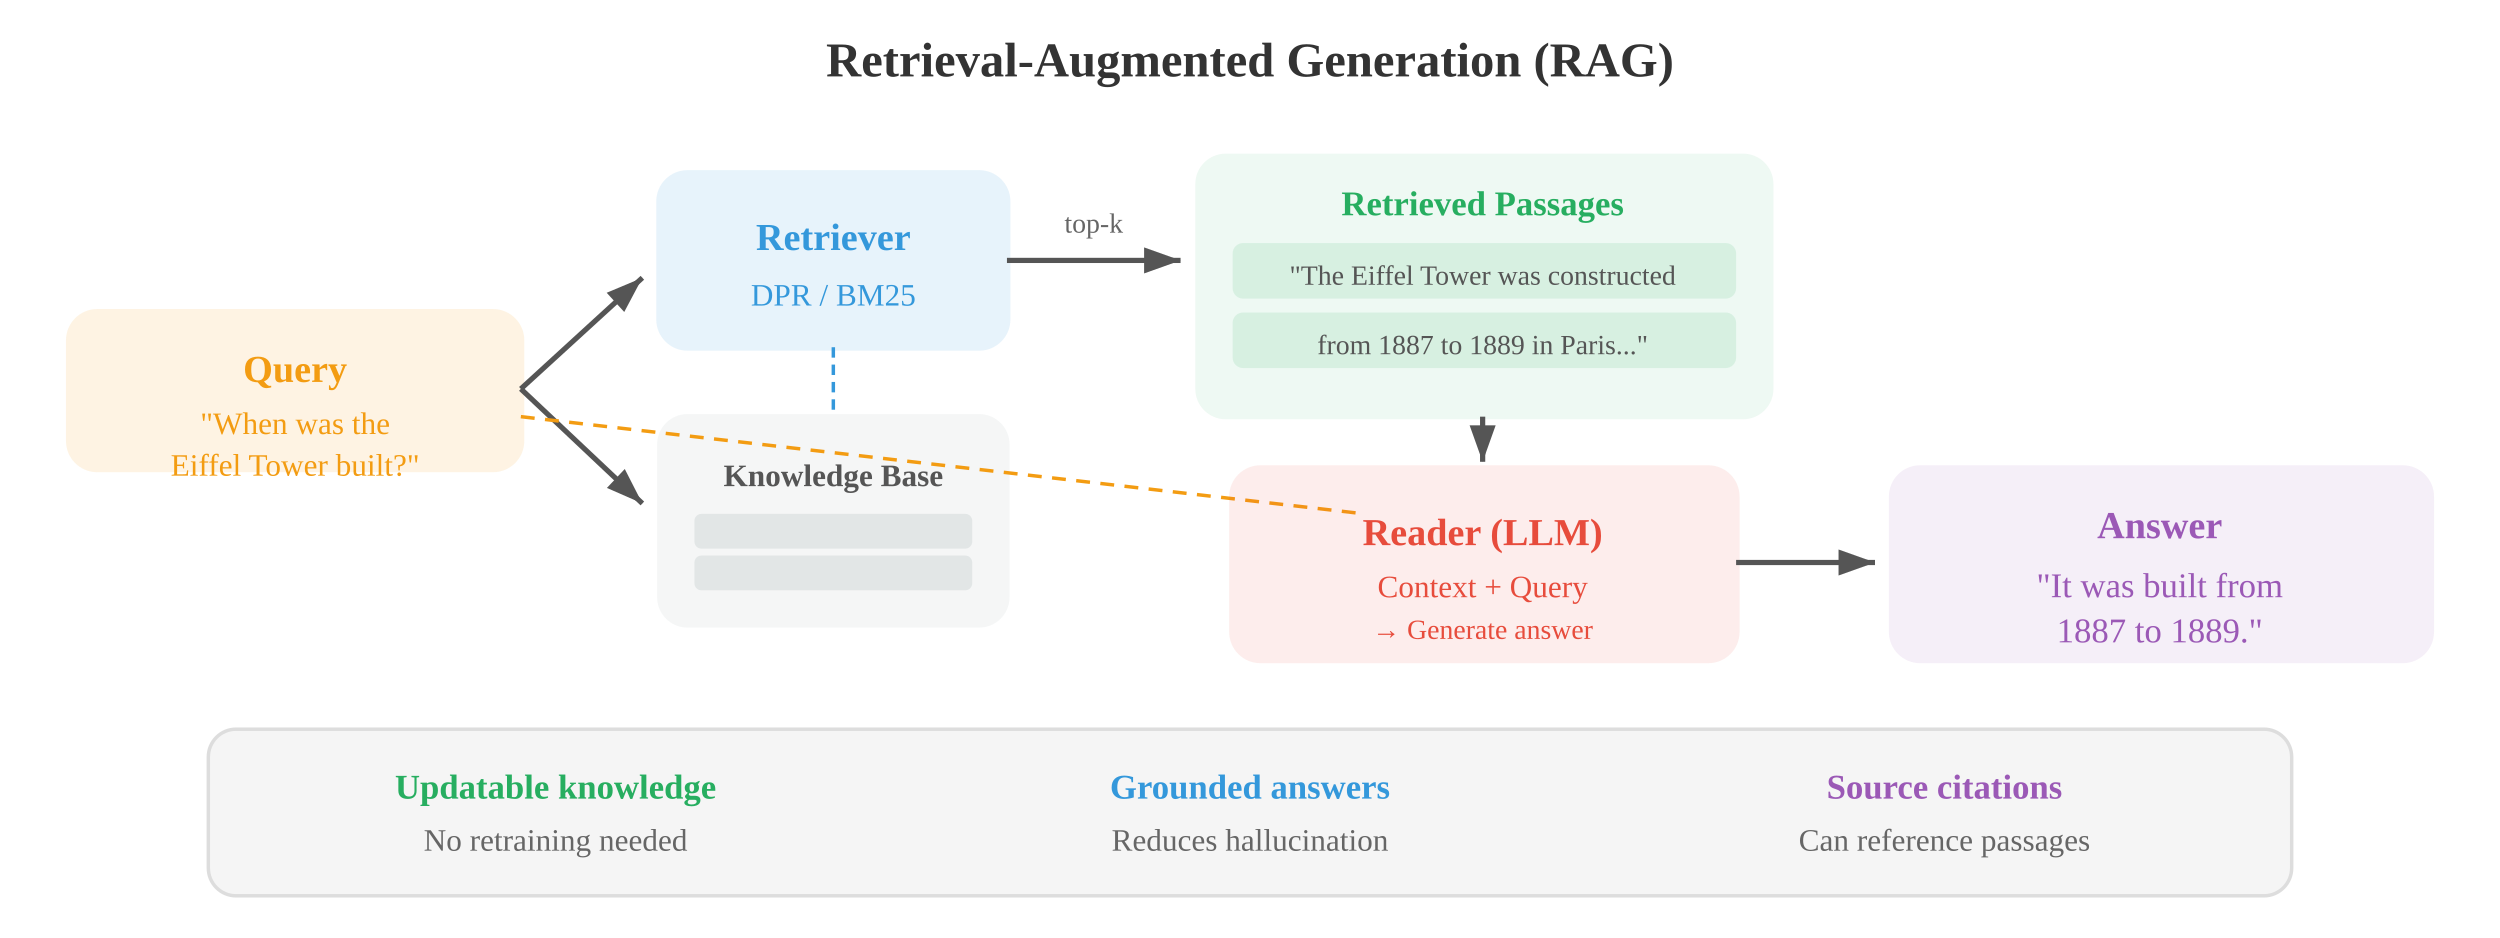
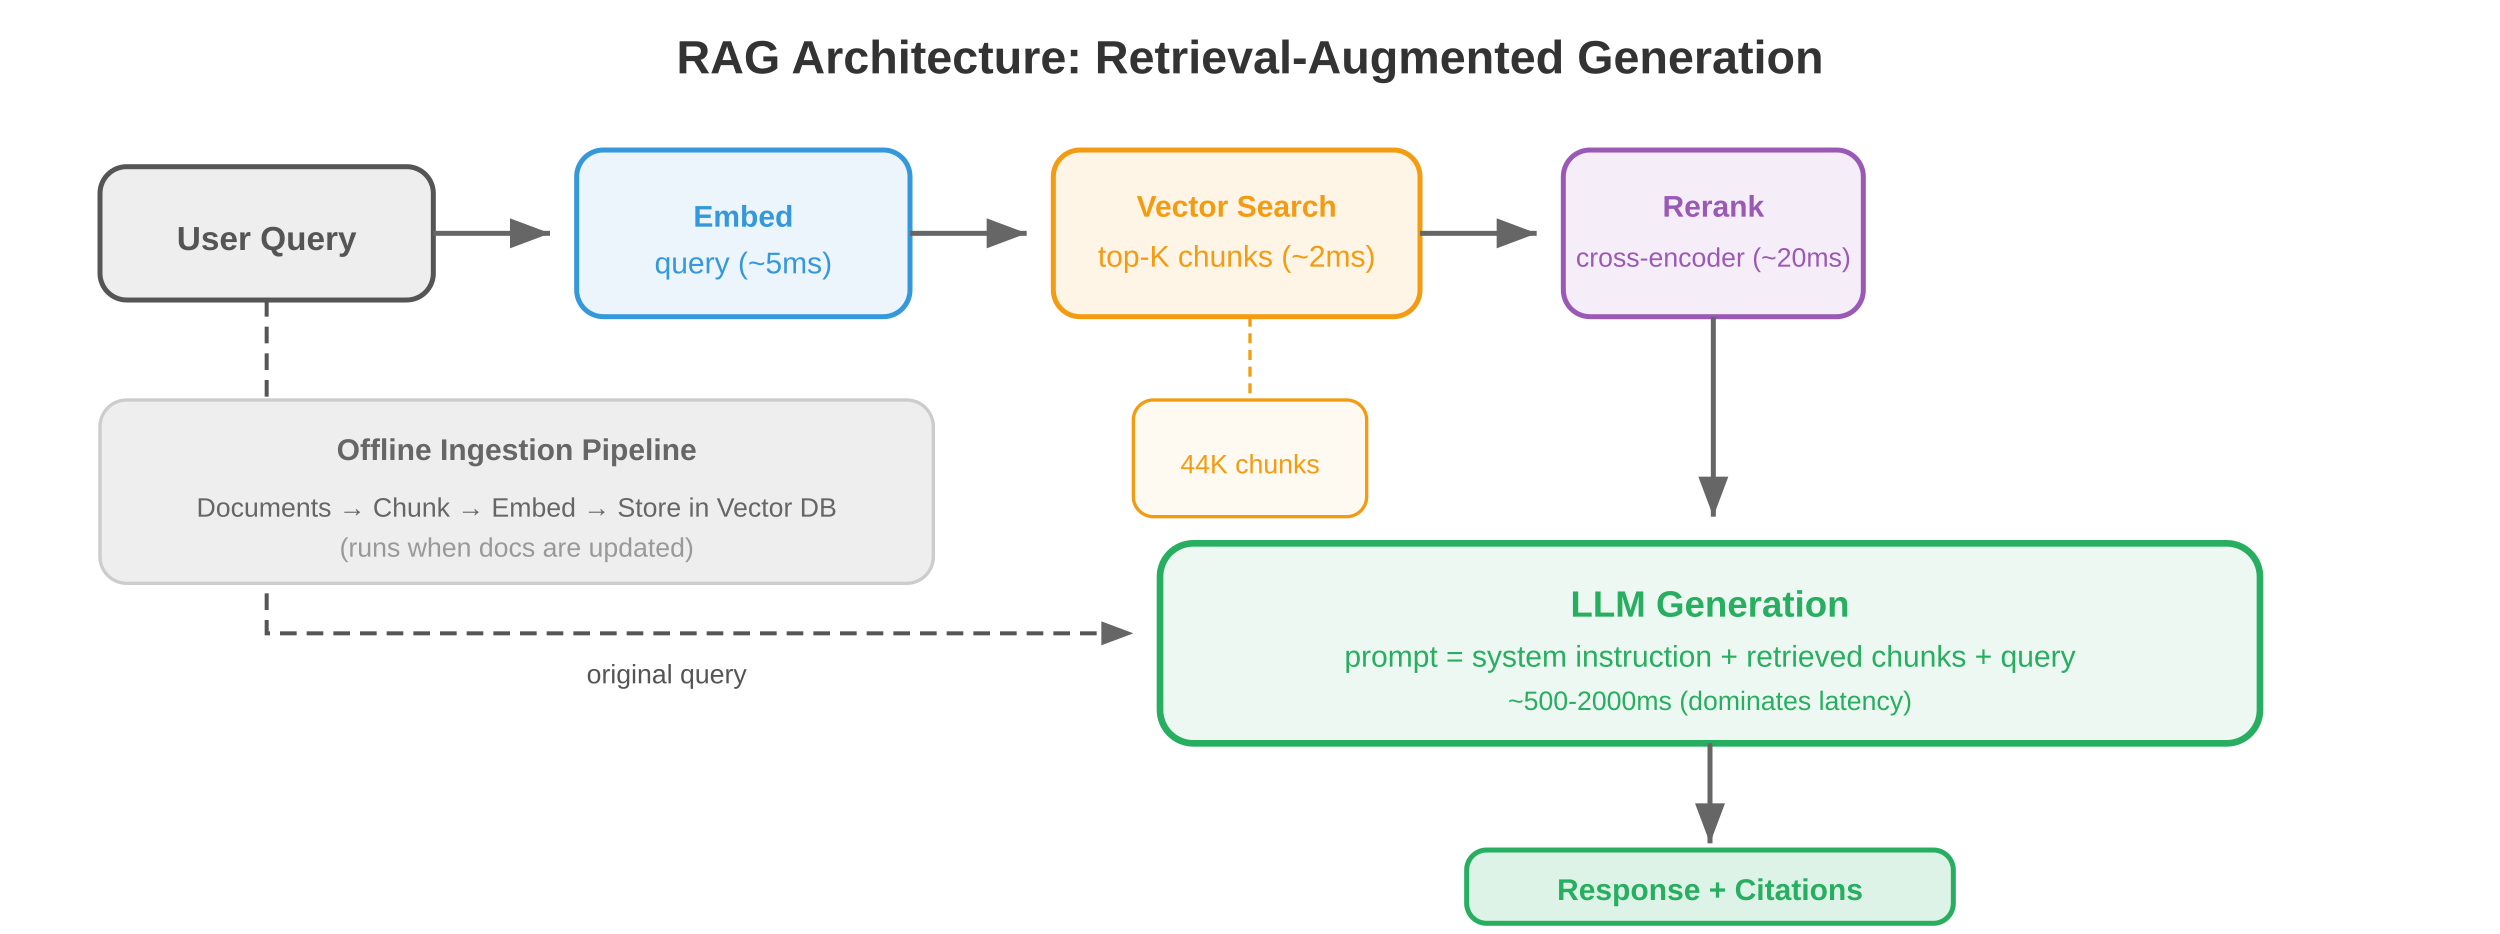
- <svg xmlns="http://www.w3.org/2000/svg" width="720" height="270">
+ <svg xmlns="http://www.w3.org/2000/svg" viewBox="0 0 750 280" width="750" height="280">
  <defs>
-     <marker id="rag-arrow" markerWidth="7" markerHeight="5" refX="7" refY="2.5" orient="auto">
-       <polygon points="0 0, 7 2.5, 0 5" fill="#555" />
+     <marker id="rag-arr" markerWidth="8" markerHeight="6" refX="8" refY="3" orient="auto">
+       <path d="M0,0 L8,3 L0,6 Z" fill="#666" />
    </marker>
  </defs>
-   <text x="360" y="22" fill="#333" font-size="14" font-weight="bold" text-anchor="middle">Retrieval-Augmented Generation (RAG)</text>
-   <rect x="20" y="90" width="130" height="45" rx="8" fill="#f39c12" opacity="0.12" stroke="#f39c12" stroke-width="2" />
-   <text x="85" y="110" fill="#f39c12" font-size="11" text-anchor="middle" font-weight="bold">Query</text>
-   <text x="85" y="125" fill="#f39c12" font-size="9" text-anchor="middle">"When was the</text>
-   <text x="85" y="137" fill="#f39c12" font-size="9" text-anchor="middle">Eiffel Tower built?"</text>
-   <line x1="150" y1="112" x2="185" y2="80" stroke="#555" stroke-width="1.5" marker-end="url(#rag-arrow)" />
-   <line x1="150" y1="112" x2="185" y2="145" stroke="#555" stroke-width="1.5" marker-end="url(#rag-arrow)" />
-   <rect x="190" y="50" width="100" height="50" rx="8" fill="#3498db" opacity="0.12" stroke="#3498db" stroke-width="2" />
-   <text x="240" y="72" fill="#3498db" font-size="11" text-anchor="middle" font-weight="bold">Retriever</text>
-   <text x="240" y="88" fill="#3498db" font-size="9" text-anchor="middle">DPR / BM25</text>
-   <rect x="190" y="120" width="100" height="60" rx="8" fill="#95a5a6" opacity="0.1" stroke="#95a5a6" stroke-width="1.5" />
-   <text x="240" y="140" fill="#555" font-size="9" text-anchor="middle" font-weight="bold">Knowledge Base</text>
-   <rect x="200" y="148" width="80" height="10" rx="2" fill="#95a5a6" opacity="0.2" />
-   <rect x="200" y="160" width="80" height="10" rx="2" fill="#95a5a6" opacity="0.2" />
-   <line x1="240" y1="100" x2="240" y2="118" stroke="#3498db" stroke-width="1" stroke-dasharray="3,2" />
-   <line x1="290" y1="75" x2="340" y2="75" stroke="#555" stroke-width="1.5" marker-end="url(#rag-arrow)" />
-   <text x="315" y="67" fill="#666" font-size="8" text-anchor="middle">top-k</text>
-   <rect x="345" y="45" width="165" height="75" rx="8" fill="#27ae60" opacity="0.08" stroke="#27ae60" stroke-width="1.5" />
-   <text x="427" y="62" fill="#27ae60" font-size="10" text-anchor="middle" font-weight="bold">Retrieved Passages</text>
-   <rect x="355" y="70" width="145" height="16" rx="3" fill="#27ae60" opacity="0.12" />
-   <text x="427" y="82" fill="#555" font-size="8" text-anchor="middle">"The Eiffel Tower was constructed</text>
-   <rect x="355" y="90" width="145" height="16" rx="3" fill="#27ae60" opacity="0.12" />
-   <text x="427" y="102" fill="#555" font-size="8" text-anchor="middle">from 1887 to 1889 in Paris..."</text>
-   <line x1="150" y1="120" x2="393" y2="148" stroke="#f39c12" stroke-width="1" stroke-dasharray="4,3" />
-   <rect x="355" y="135" width="145" height="55" rx="8" fill="#e74c3c" opacity="0.1" stroke="#e74c3c" stroke-width="2" />
-   <text x="427" y="157" fill="#e74c3c" font-size="11" text-anchor="middle" font-weight="bold">Reader (LLM)</text>
-   <text x="427" y="172" fill="#e74c3c" font-size="9" text-anchor="middle">Context + Query</text>
-   <text x="427" y="184" fill="#e74c3c" font-size="8" text-anchor="middle">→ Generate answer</text>
-   <line x1="427" y1="120" x2="427" y2="133" stroke="#555" stroke-width="1.5" marker-end="url(#rag-arrow)" />
-   <line x1="500" y1="162" x2="540" y2="162" stroke="#555" stroke-width="1.5" marker-end="url(#rag-arrow)" />
-   <rect x="545" y="135" width="155" height="55" rx="8" fill="#9b59b6" opacity="0.1" stroke="#9b59b6" stroke-width="2" />
-   <text x="622" y="155" fill="#9b59b6" font-size="11" text-anchor="middle" font-weight="bold">Answer</text>
-   <text x="622" y="172" fill="#9b59b6" font-size="10" text-anchor="middle">"It was built from</text>
-   <text x="622" y="185" fill="#9b59b6" font-size="10" text-anchor="middle">1887 to 1889."</text>
-   <rect x="60" y="210" width="600" height="48" rx="8" fill="#f5f5f5" stroke="#ddd" stroke-width="1" />
-   <text x="160" y="230" fill="#27ae60" font-size="10" text-anchor="middle" font-weight="bold">Updatable knowledge</text>
-   <text x="160" y="245" fill="#666" font-size="9" text-anchor="middle">No retraining needed</text>
-   <text x="360" y="230" fill="#3498db" font-size="10" text-anchor="middle" font-weight="bold">Grounded answers</text>
-   <text x="360" y="245" fill="#666" font-size="9" text-anchor="middle">Reduces hallucination</text>
-   <text x="560" y="230" fill="#9b59b6" font-size="10" text-anchor="middle" font-weight="bold">Source citations</text>
-   <text x="560" y="245" fill="#666" font-size="9" text-anchor="middle">Can reference passages</text>
+   <text x="375" y="22" text-anchor="middle" font-family="Arial, sans-serif" font-size="14" font-weight="bold" fill="#333">RAG Architecture: Retrieval-Augmented Generation</text>
+   <rect x="30" y="50" width="100" height="40" rx="8" fill="#555" fill-opacity="0.1" stroke="#555" stroke-width="1.5" />
+   <text x="80" y="75" text-anchor="middle" font-family="Arial, sans-serif" font-size="10" font-weight="bold" fill="#555">User Query</text>
+   <line x1="130" y1="70" x2="165" y2="70" stroke="#666" stroke-width="1.5" marker-end="url(#rag-arr)" />
+   <rect x="173" y="45" width="100" height="50" rx="8" fill="#3498db" fill-opacity="0.1" stroke="#3498db" stroke-width="1.5" />
+   <text x="223" y="68" text-anchor="middle" font-family="Arial, sans-serif" font-size="9" font-weight="bold" fill="#3498db">Embed</text>
+   <text x="223" y="82" text-anchor="middle" font-family="Arial, sans-serif" font-size="9" fill="#3498db">query (~5ms)</text>
+   <line x1="273" y1="70" x2="308" y2="70" stroke="#666" stroke-width="1.5" marker-end="url(#rag-arr)" />
+   <rect x="316" y="45" width="110" height="50" rx="8" fill="#f39c12" fill-opacity="0.1" stroke="#f39c12" stroke-width="1.5" />
+   <text x="371" y="65" text-anchor="middle" font-family="Arial, sans-serif" font-size="9" font-weight="bold" fill="#f39c12">Vector Search</text>
+   <text x="371" y="80" text-anchor="middle" font-family="Arial, sans-serif" font-size="9" fill="#f39c12">top-K chunks (~2ms)</text>
+   <rect x="340" y="120" width="70" height="35" rx="6" fill="#f39c12" fill-opacity="0.06" stroke="#f39c12" stroke-width="1" />
+   <text x="375" y="142" text-anchor="middle" font-family="Arial, sans-serif" font-size="8" fill="#f39c12">44K chunks</text>
+   <line x1="375" y1="95" x2="375" y2="120" stroke="#f39c12" stroke-width="1" stroke-dasharray="3,2" />
+   <line x1="426" y1="70" x2="461" y2="70" stroke="#666" stroke-width="1.5" marker-end="url(#rag-arr)" />
+   <rect x="469" y="45" width="90" height="50" rx="8" fill="#9b59b6" fill-opacity="0.1" stroke="#9b59b6" stroke-width="1.5" />
+   <text x="514" y="65" text-anchor="middle" font-family="Arial, sans-serif" font-size="9" font-weight="bold" fill="#9b59b6">Rerank</text>
+   <text x="514" y="80" text-anchor="middle" font-family="Arial, sans-serif" font-size="8" fill="#9b59b6">cross-encoder (~20ms)</text>
+   <line x1="514" y1="95" x2="514" y2="155" stroke="#666" stroke-width="1.5" marker-end="url(#rag-arr)" />
+   <path d="M 80,90 L 80,190 L 340,190" fill="none" stroke="#555" stroke-width="1.2" marker-end="url(#rag-arr)" stroke-dasharray="5,3" />
+   <text x="200" y="205" text-anchor="middle" font-family="Arial, sans-serif" font-size="8" fill="#555">original query</text>
+   <rect x="348" y="163" width="330" height="60" rx="10" fill="#27ae60" fill-opacity="0.08" stroke="#27ae60" stroke-width="2" />
+   <text x="513" y="185" text-anchor="middle" font-family="Arial, sans-serif" font-size="11" font-weight="bold" fill="#27ae60">LLM Generation</text>
+   <text x="513" y="200" text-anchor="middle" font-family="Arial, sans-serif" font-size="9" fill="#27ae60">prompt = system instruction + retrieved chunks + query</text>
+   <text x="513" y="213" text-anchor="middle" font-family="Arial, sans-serif" font-size="8" fill="#27ae60">~500-2000ms (dominates latency)</text>
+   <line x1="513" y1="223" x2="513" y2="253" stroke="#666" stroke-width="1.5" marker-end="url(#rag-arr)" />
+   <rect x="440" y="255" width="146" height="22" rx="6" fill="#27ae60" fill-opacity="0.15" stroke="#27ae60" stroke-width="1.5" />
+   <text x="513" y="270" text-anchor="middle" font-family="Arial, sans-serif" font-size="9" font-weight="bold" fill="#27ae60">Response + Citations</text>
+   <rect x="30" y="120" width="250" height="55" rx="8" fill="#eee" stroke="#ccc" stroke-width="1" />
+   <text x="155" y="138" text-anchor="middle" font-family="Arial, sans-serif" font-size="9" font-weight="bold" fill="#666">Offline Ingestion Pipeline</text>
+   <text x="155" y="155" text-anchor="middle" font-family="Arial, sans-serif" font-size="8" fill="#666">Documents → Chunk → Embed → Store in Vector DB</text>
+   <text x="155" y="167" text-anchor="middle" font-family="Arial, sans-serif" font-size="8" fill="#999">(runs when docs are updated)</text>
</svg>
